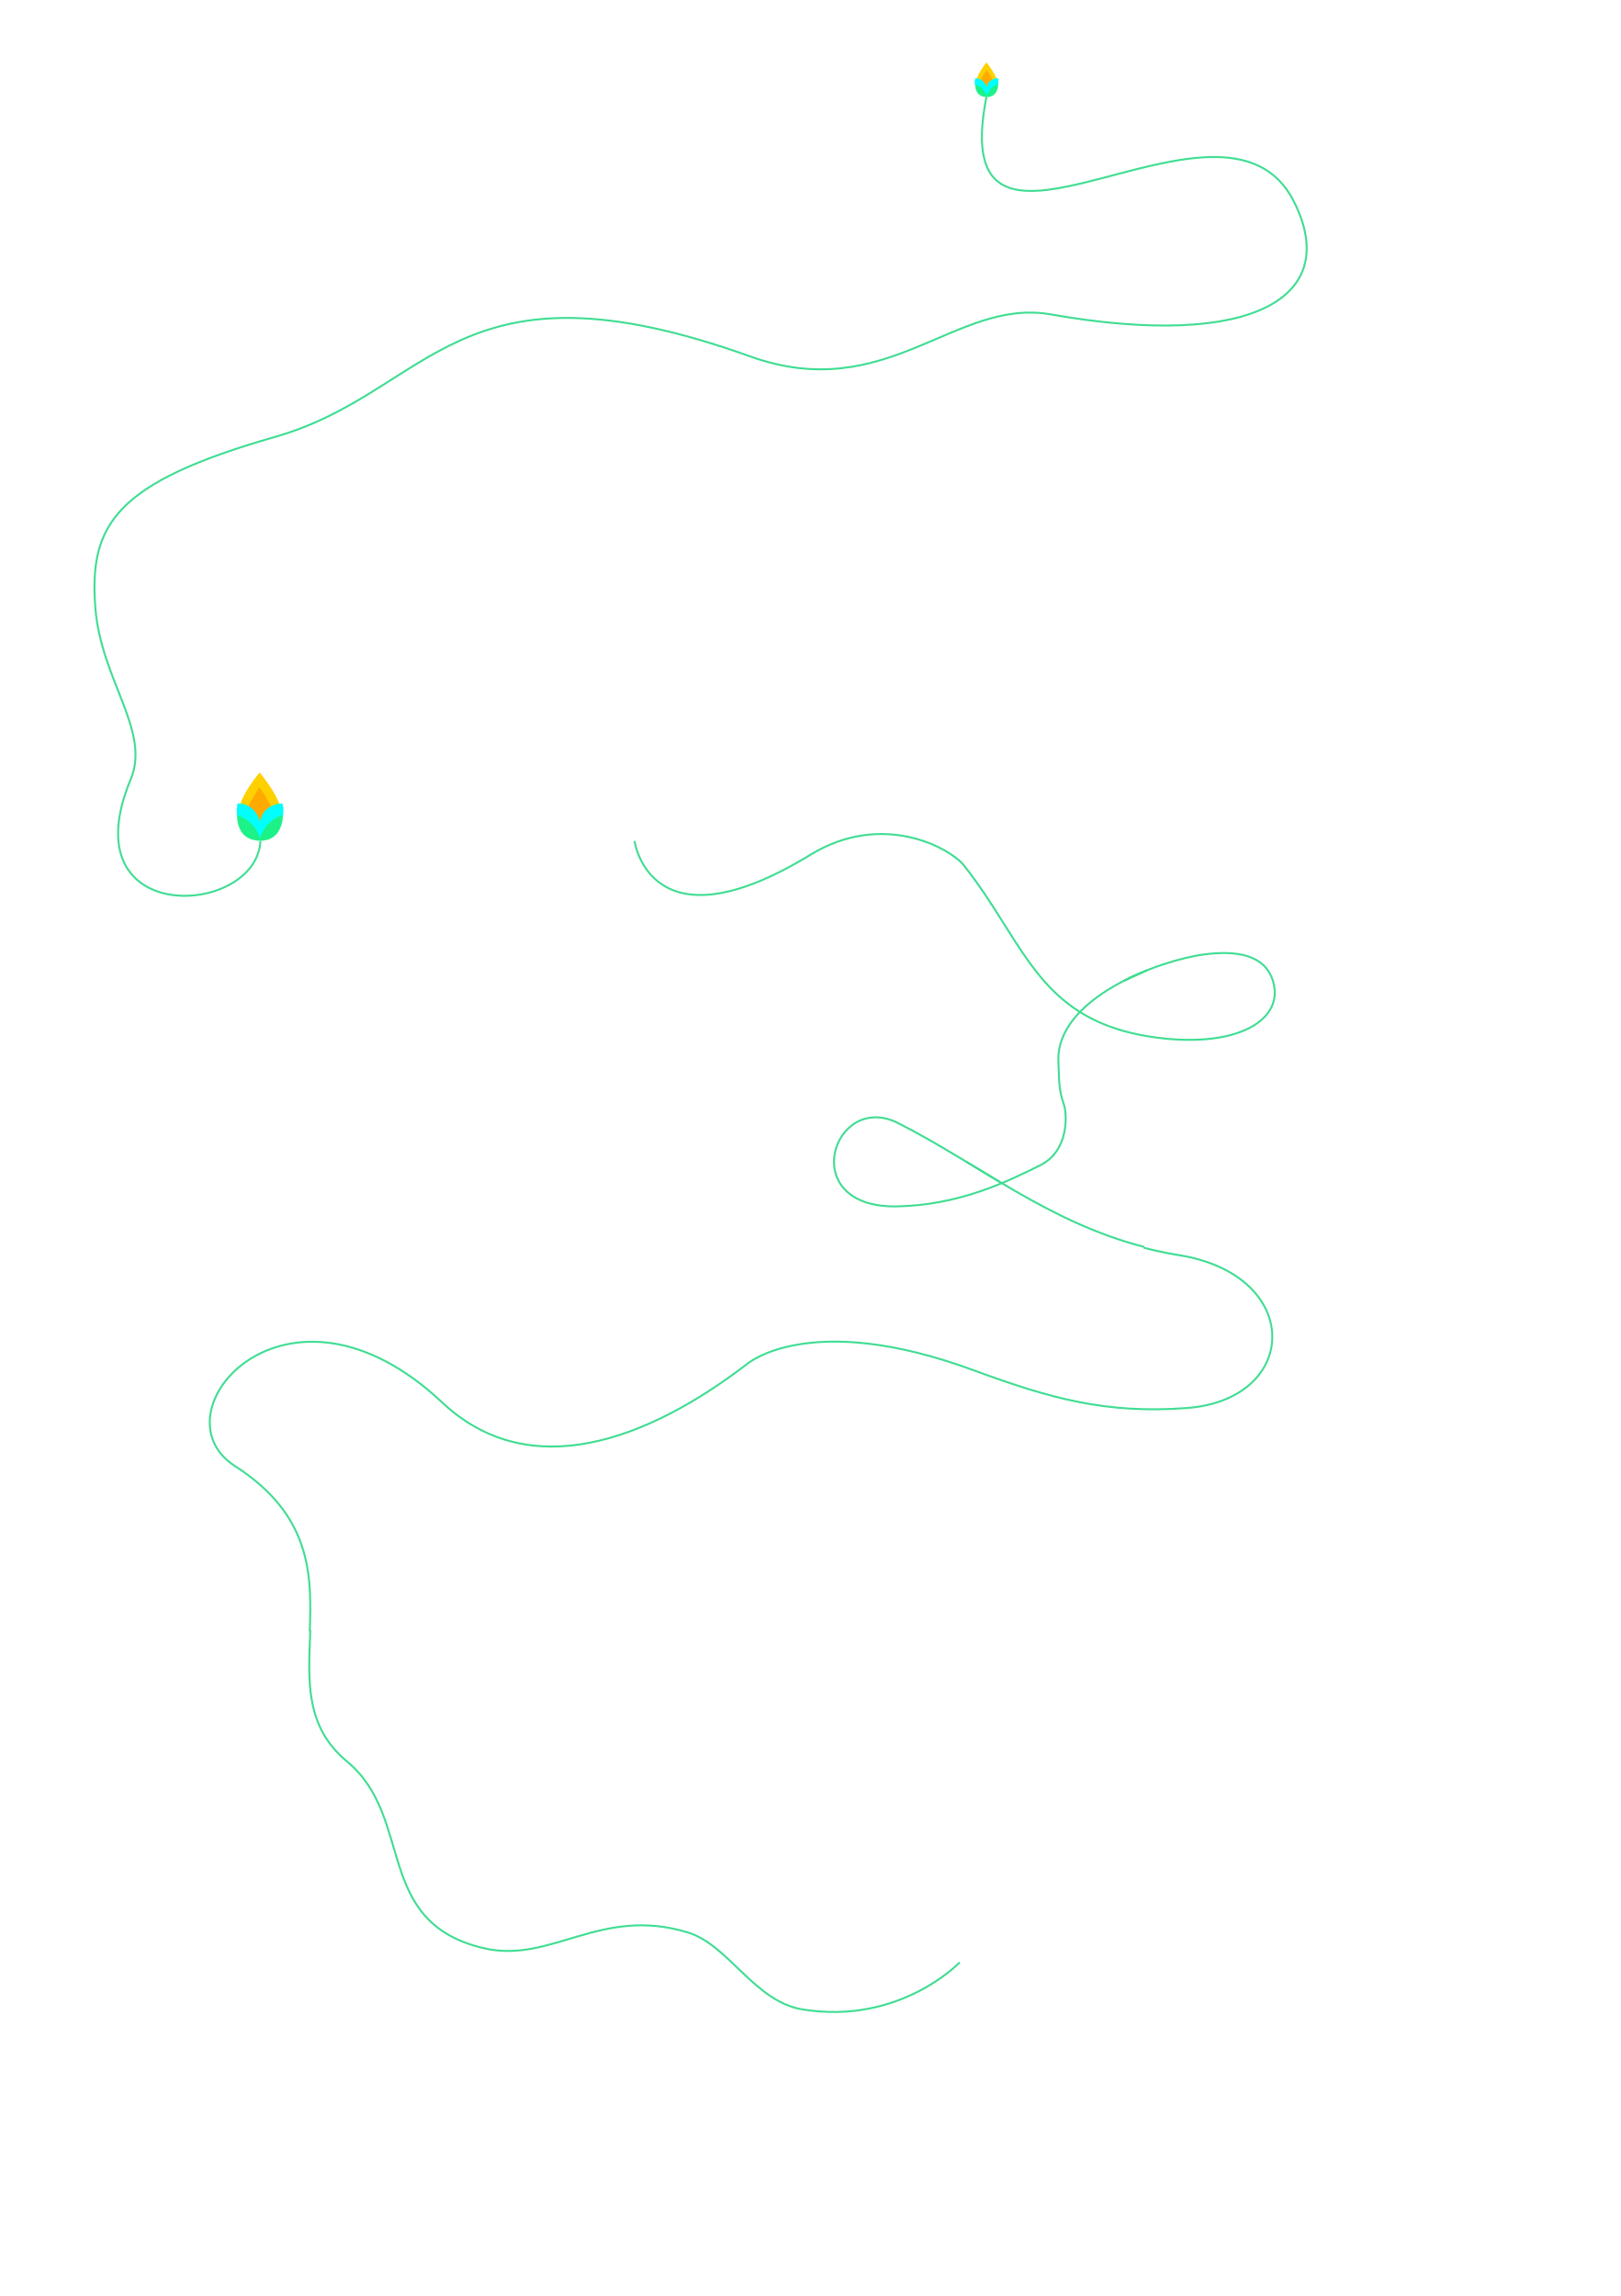
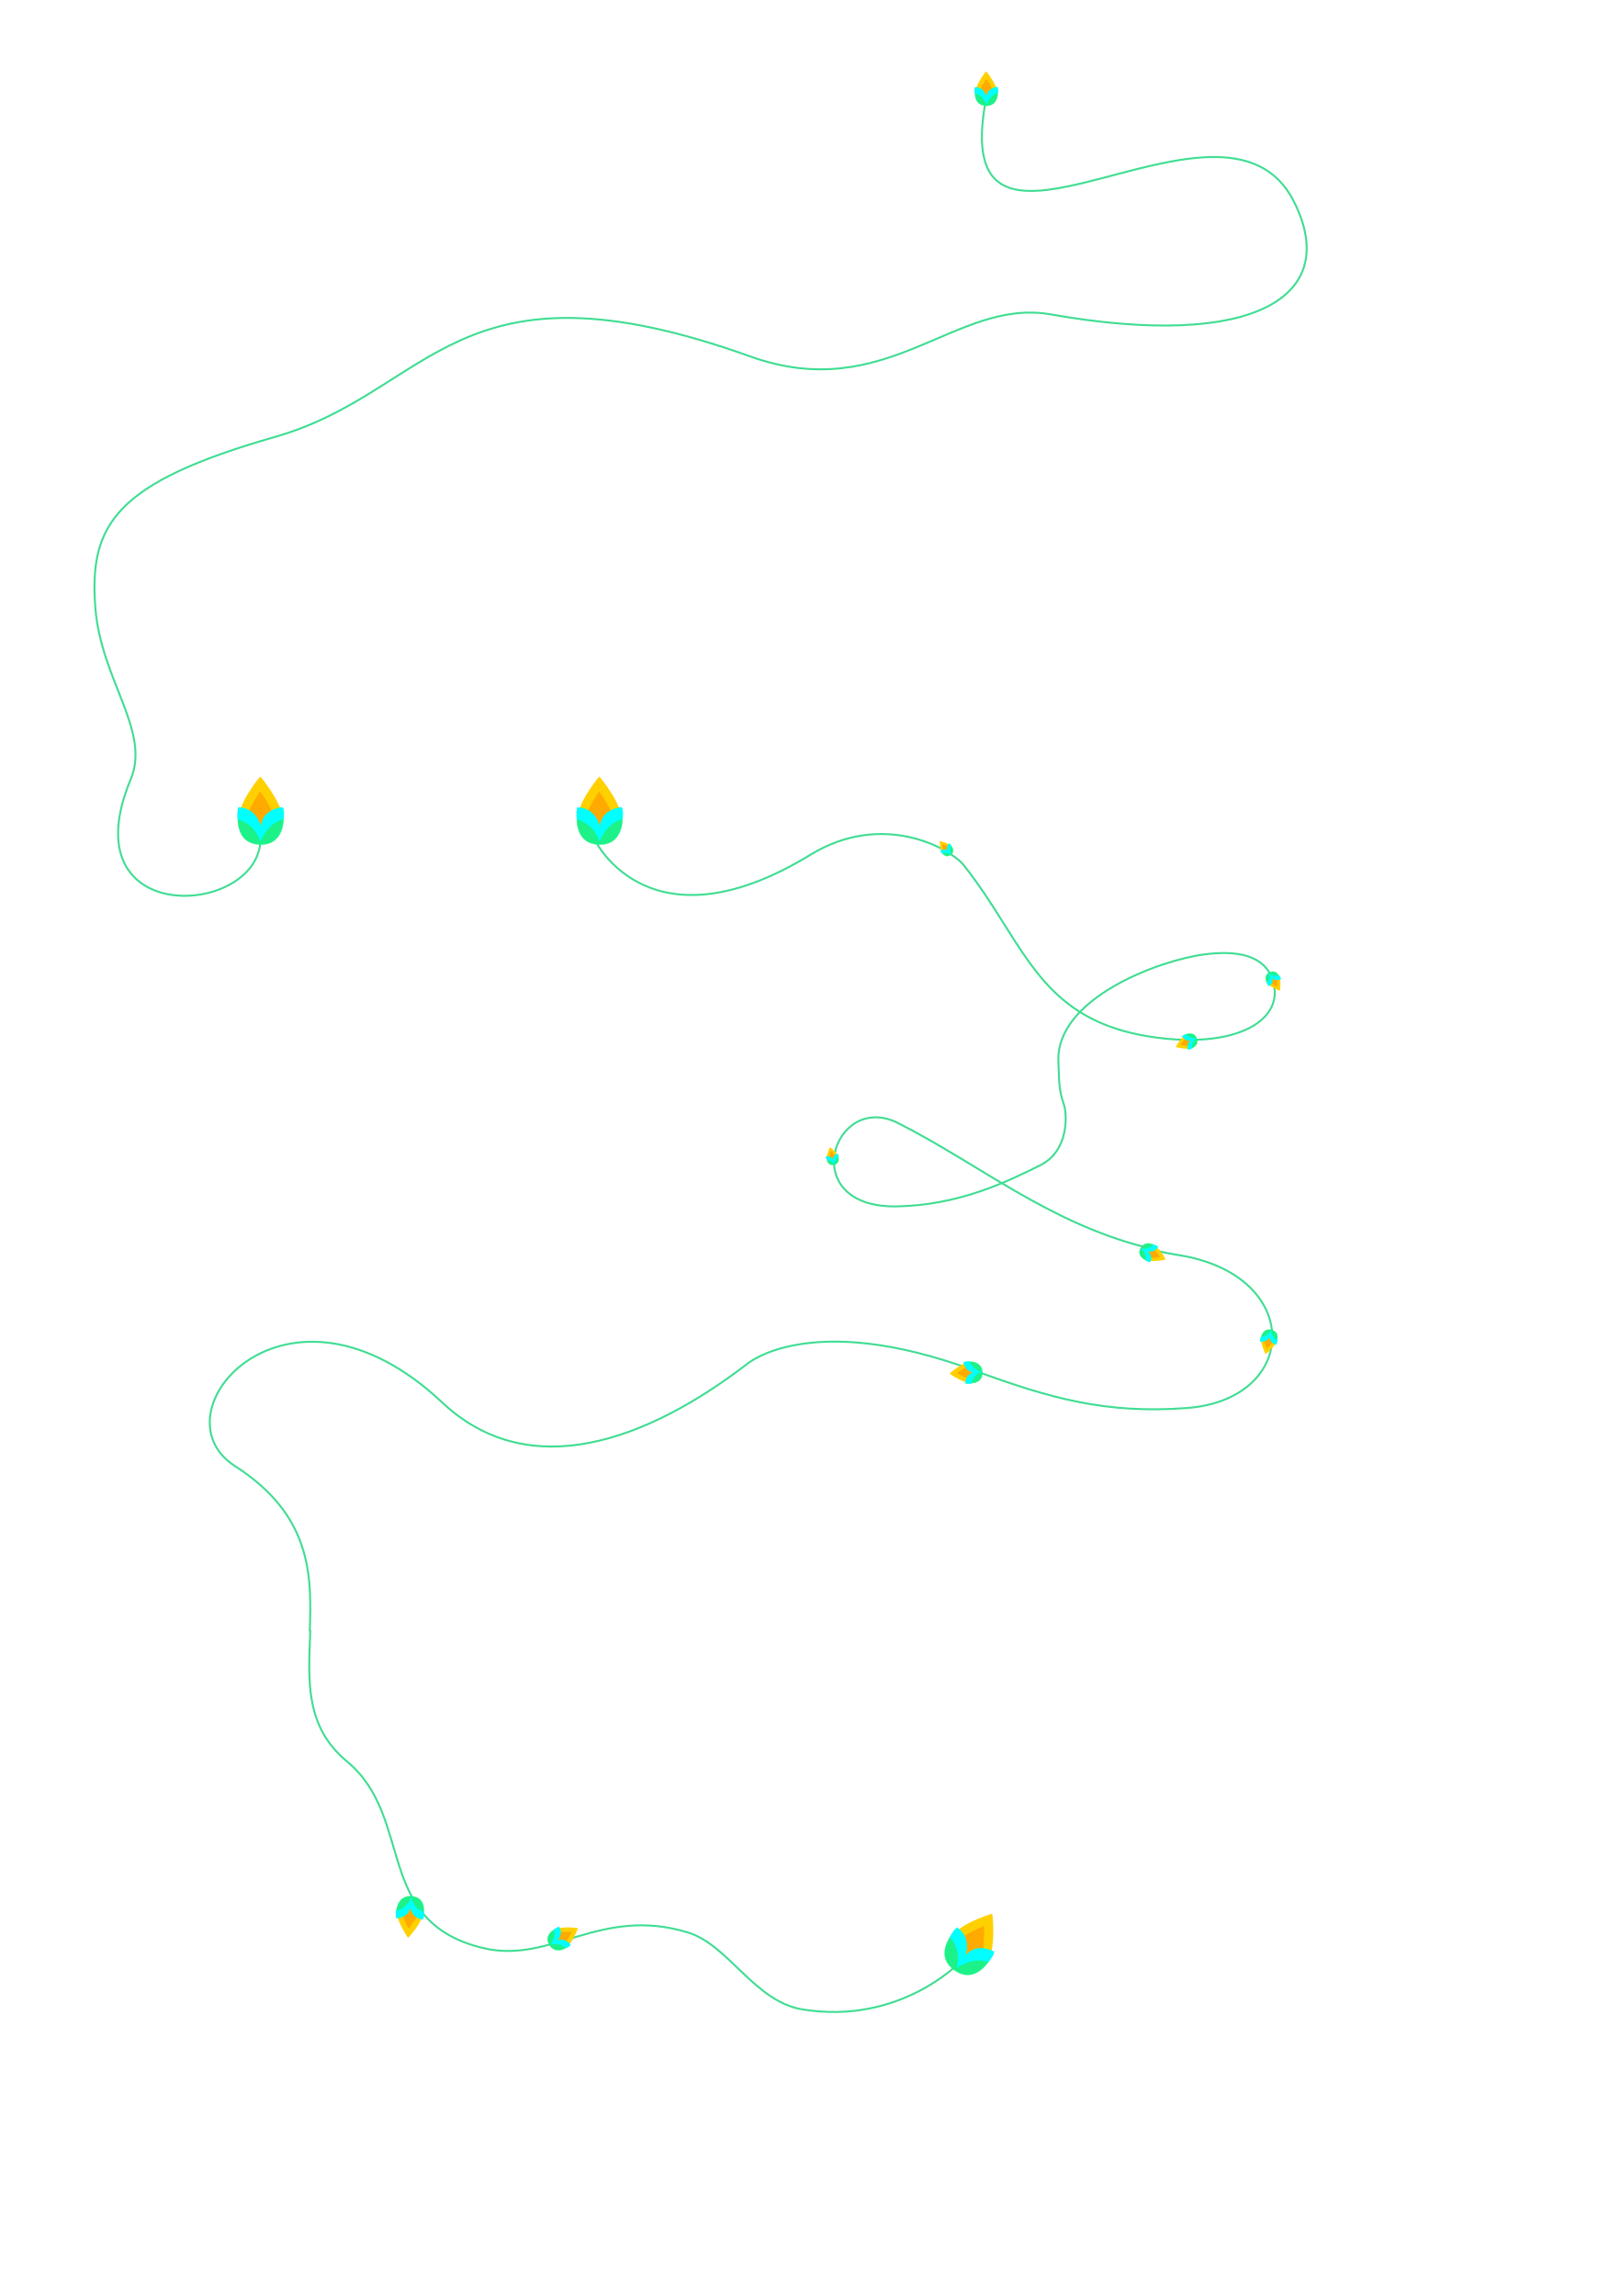
- <svg xmlns="http://www.w3.org/2000/svg" version="1.1" baseProfile="basic" x="0px" y="0px" width="8255px" height="11699px" viewBox="0 0 8255 11699" xml:space="preserve">
+ <svg xmlns="http://www.w3.org/2000/svg" version="1.1" x="0px" y="0px" width="8255px" height="11699px" viewBox="0 0 8255 11699" enable-background="new 0 0 8255 11699" xml:space="preserve">
  <g id="Comments">
    <path fill="none" stroke="#40DD92" stroke-width="10" stroke-miterlimit="10" d="M1581.214,8306.948   c-9.82,250.592-30.254,488.746,186.843,668.363c347.068,287.15,131.53,819.964,697.944,951.688c344,80,594.152-217.184,1040-80   c208,64,338.023,352.326,584,392c496,80,800-240,800-240" />
-   </g>
-   <g id="Human_touch">
-     <path fill="none" stroke="#40DD92" stroke-width="10" stroke-miterlimit="10" d="M3233,4285c0,0,78,570,897,70   c369.749-225.732,713-31,780,53c77.128,96.698,139.026,193.787,197.341,286.477" />
-   </g>
-   <g id="Bees">
    <g>
      <g>
-         <path fill="none" stroke="#40DD92" stroke-width="10" stroke-miterlimit="10" d="M5828.067,6357.963     c57.673,14.898,117.369,27.542,179.433,37.537c636.5,102.5,617.893,735.883,39,779c-409.5,30.5-693.396-48.093-1084-192     C4117,6671,3803,6953,3803,6953c-504,385-1103.602,612.343-1550,193c-792-744-1477.116,53.448-1056,324     c389.783,250.422,392.464,553.848,381.214,840.948" />
-       </g>
-     </g>
-   </g>
-   <g id="Creative">
-     <path fill="none" stroke="#40DD92" stroke-width="10" stroke-miterlimit="10" d="M5846,4943c0,0-81,36-120,55" />
-     <path fill="none" stroke="#40DD92" stroke-width="8" stroke-miterlimit="10" d="M5727.253,5888.614" />
-     <path fill="none" stroke="#40DD92" stroke-width="8" stroke-miterlimit="10" d="M5727,5787.867" />
-     <path fill="none" stroke="#40DD92" stroke-width="10" stroke-miterlimit="10" d="M5107.341,4694.477   C5293.717,4990.712,5443.508,5242.01,5937,5292c385,39,608-102,549-294c-41.257-134.26-187-156-349-135   c-230.046,29.821-761,225-744,549c4.498,85.715-1,135,29,220c11.481,32.53,33,228-122.085,305.703   C5126.991,6024.344,4881.972,6141.604,4569,6147c-519.201,8.952-323.906-592.462,8-424   c414.589,210.429,760.153,503.373,1254.067,630.963" />
-     <path fill="none" d="M5040,5051" />
-     <line fill="none" stroke="#40DD92" stroke-width="10" stroke-miterlimit="10" x1="4922.258" y1="5918.841" x2="5099.87" y2="6025.903" />
-     <path fill="none" stroke="#40DD92" stroke-width="10" stroke-miterlimit="10" d="M5726,4998c0,0,74-39,98-43" />
-   </g>
-   <g id="Followers">
-     <g>
-       <path fill="none" stroke="#40DD92" stroke-width="10" stroke-miterlimit="10" d="M5026,494c-220,1125,1209-184,1568,535    c242.841,486.359-211.653,754.225-1240,573c-488-86-833.219,464.427-1532,214c-1504-539-1616,180-2420,410    c-812.585,232.456-950,445-916,873c29.177,367.283,283,625,180,872c-317.485,761.347,642.289,702.471,661,314" />
-     </g>
-     <g>
-       <g>
-         <path fill="#FFD000" d="M5026.168,318.1c-9.186,10.019-62.275,82.263-49.808,106.808c19.807,38.995,82.205,38.215,102.088-1.276     C5090.426,399.843,5027.355,316.805,5026.168,318.1z" />
-         <path fill="#FFAA00" d="M4995.071,412.234c-1.166,1.531-1.17,4.32-1.294,6.24l-8.453,38.597c-0.208,3.225,1.19,6.346,3.736,8.337     l28.597,22.362c2.857,2.234,6.717,2.704,10.027,1.221l29.602-13.266c3.31-1.483,5.527-4.677,5.761-8.297l2.454-37.994     c0.142-2.194-0.459-4.372-1.707-6.182c0,0-19.526-45.903-37.188-66.461C5007.707,386.305,4995.071,412.234,4995.071,412.234z" />
+         <path fill="#FFD000" d="M2944.493,9824.357c-12.957-2.597-99.709-10.65-113.704,11.374     c-22.233,34.99,10.078,85.261,52.862,82.247C2909.425,9916.163,2946.167,9824.693,2944.493,9824.357z" />
+         <path fill="#FFAA00" d="M2850.777,9844.772c-1.859-0.203-4.17,1.146-5.823,1.976l-36.245,11.859     c-2.776,1.395-4.65,4.043-5.006,7.075l-4.002,34.059c-0.4,3.403,1.169,6.764,4.077,8.731l26.005,17.594     c2.908,1.967,6.677,2.219,9.792,0.652l32.702-16.436c1.888-0.949,3.386-2.493,4.252-4.384c0,0,28.095-38.113,36.152-62.421     C2878.656,9842.453,2850.777,9844.772,2850.777,9844.772z" />
        <g>
-           <path fill="#1DF288" stroke="#1DF288" stroke-width="1.2" stroke-miterlimit="10" d="M4971.247,400.401      c0,0-18.876,87.966,50.403,93.335s68.568-72.37,60.269-94.626c0,0-36.767-1.629-55.351,57.706      C5026.569,456.815,5014.594,407.527,4971.247,400.401z" />
-           <path fill="#00FFFF" stroke="#00FFFF" stroke-width="2.5" stroke-miterlimit="10" d="M4970.97,400.259      c0,0-4.134,7.219-1.375,29.752c0,0,42.079,8.238,57.658,54.802c0,0,16.114-46.13,57.679-56.664c0,0,3-19.53-1.606-28.735      c0,0-49.902,0.564-55.684,49.746C5027.641,449.16,5019.183,401.724,4970.97,400.259z" />
+           <path fill="#1DF288" stroke="#1DF288" stroke-width="1.2" stroke-miterlimit="10" d="M2848.484,9819.694      c0,0-82.407,27.344-51.695,86.182s94.712,20.557,108.927,3.026c0,0-17.31-30.635-75.865-16.94      C2829.851,9891.962,2864.581,9858.336,2848.484,9819.694z" />
+           <path fill="#00FFFF" stroke="#00FFFF" stroke-width="2.5" stroke-miterlimit="10" d="M2848.46,9819.401      c0,0-8.074,0.146-25.331,13.313c0,0,14.533,38.151-16.112,73.381c0,0,46.369-9.294,76.183,19.335c0,0,17.692-7.037,22.974-15.24      c0,0-25.791-40.232-69.442-21.071C2836.733,9889.119,2871.713,9859.246,2848.46,9819.401z" />
        </g>
      </g>
    </g>
    <g>
      <g>
-         <path fill="#FFD000" d="M1322.428,3936.793c-18.598,19.829-123.864,157.671-99.486,207.041     c38.73,78.435,163.539,78.285,204.197-0.242C1451.631,4096.288,1324.831,3934.231,1322.428,3936.793z" />
-         <path fill="#FFAA00" d="M1260.649,4118.911c-2.365,3.036-2.437,8.612-2.729,12.45l-17.779,77     c-0.49,6.446,2.236,12.718,7.283,16.757l56.686,45.37c5.664,4.533,13.372,5.561,20.025,2.668l59.502-25.862     c6.653-2.892,11.161-9.228,11.71-16.462l5.768-75.93c0.333-4.384-0.82-8.753-3.275-12.402c0,0-41.702-88.786-76.561-130.3     C1282.816,4070.8,1260.649,4118.911,1260.649,4118.911z" />
+         <path fill="#FFD000" d="M2079.451,9873.984c12.108-11.431,83.583-94.77,71.13-125.203     c-19.784-48.351-95.012-51.744-123.079-5.555C2010.595,9771.051,2077.886,9875.462,2079.451,9873.984z" />
+         <path fill="#FFAA00" d="M2126.725,9762.748c1.563-1.764,1.86-5.122,2.209-7.427l14.208-45.908     c0.588-3.871-0.771-7.727-3.629-10.302l-32.106-28.925c-3.208-2.89-7.807-3.724-11.948-2.167l-37.034,13.925     c-4.141,1.557-7.145,5.25-7.804,9.594l-6.921,45.599c-0.4,2.633,0.097,5.298,1.411,7.565c0,0,18.725,56.652,37.851,82.644     C2108.801,9793.105,2126.725,9762.748,2126.725,9762.748z" />
        <g>
-           <path fill="#1DF288" stroke="#1DF288" stroke-width="1.2" stroke-miterlimit="10" d="M1213.27,4094.707      c0,0-39.739,175.499,98.692,187.801s138.767-143.183,122.673-187.881c0,0-73.495-4.089-112.002,114.156      C1322.634,4208.783,1299.8,4109.94,1213.27,4094.707z" />
-           <path fill="#00FFFF" stroke="#00FFFF" stroke-width="2.5" stroke-miterlimit="10" d="M1212.719,4094.418      c0,0-8.431,14.344-3.425,59.471c0,0,83.969,17.428,114.072,110.903c0,0,33.271-91.891,116.635-112.02      c0,0,6.441-38.991-2.564-57.503c0,0-99.813,0-112.487,98.228C1324.95,4193.498,1309.107,4098.438,1212.719,4094.418z" />
+           <path fill="#1DF288" stroke="#1DF288" stroke-width="1.2" stroke-miterlimit="10" d="M2154.182,9778.658      c0,0,31.912-104.655-50.961-115.935c-82.873-11.278-90.129,82.415-82.457,109.803c0,0,44.109,4.516,72.681-65.67      C2093.444,9706.856,2102.722,9767.062,2154.182,9778.658z" />
+           <path fill="#00FFFF" stroke="#00FFFF" stroke-width="2.5" stroke-miterlimit="10" d="M2154.5,9778.847      c0,0,5.732-8.408,4.762-35.744c0,0-49.817-12.848-63.719-70.021c0,0-24.221,54.449-75.377,64.253c0,0-5.651,23.317-1.064,34.726      c0,0,60.156,2.786,72.251-56.057C2091.354,9716.004,2096.591,9773.733,2154.5,9778.847z" />
        </g>
      </g>
-       <path fill="none" stroke="#42210B" stroke-width="0.5" stroke-miterlimit="10" d="M1164.141,4093.686" />
    </g>
  </g>
+   <g id="Bees">
+     <g>
+       <path fill="none" stroke="#40DD92" stroke-width="10" stroke-miterlimit="10" d="M5828.067,6357.963    c57.673,14.898,117.369,27.542,179.433,37.537c636.5,102.5,617.893,735.883,39,779c-409.5,30.5-693.396-48.093-1084-192    C4117,6671,3803,6953,3803,6953c-504,385-1103.602,612.343-1550,193c-792-744-1477.116,53.448-1056,324    c389.783,250.422,392.464,553.848,381.214,840.948" />
+     </g>
+     <g>
+       <g>
+         <path fill="#FFD000" d="M5938.998,6417.639c-4.021-9.519-37.629-69.246-59.739-68.864c-35.126,0.608-56.432,43.156-34.859,69.612     C5857.395,6434.324,5939.517,6418.869,5938.998,6417.639z" />
+         <path fill="#FFAA00" d="M5881.861,6365.622c-0.699-1.293-2.712-2.212-4.057-2.928l-24.934-18.416     c-2.258-1.201-5.004-1.279-7.335-0.208l-26.186,12.032c-2.616,1.202-4.309,3.664-4.396,6.395l-0.787,24.424     c-0.088,2.731,1.443,5.284,3.977,6.632l26.601,14.151c1.536,0.817,3.321,1.125,5.066,0.875c0,0,40.021,1.854,61.069-3.361     C5896.172,6382.708,5881.861,6365.622,5881.861,6365.622z" />
+         <g>
+           <path fill="#1DF288" stroke="#1DF288" stroke-width="1.2" stroke-miterlimit="10" d="M5898.763,6353.364      c0,0-56.962-41.706-85.124,3.485c-28.162,45.192,28.273,70.26,47.268,71.951c0,0,14.063-24.385-22.308-56.482      C5838.6,6372.318,5878.42,6380.401,5898.763,6353.364z" />
+           <path fill="#00FFFF" stroke="#00FFFF" stroke-width="2.5" stroke-miterlimit="10" d="M5898.962,6353.223      c0,0-3.769-5.175-21.021-10.711c0,0-20.703,25.813-59.816,21.067c0,0,27.692,26.083,20.738,57.718      c0,0,13.064,8.452,21.332,8.355c0,0,17.082-34.008-16.438-54.091C5843.756,6375.56,5881.006,6385.418,5898.962,6353.223z" />
+         </g>
+       </g>
+     </g>
+     <g>
+       <g>
+         <path fill="#FFD000" d="M6448.513,6899.895c8.186-5.683,57.918-48.612,53.267-67.731c-7.389-30.375-51.598-39.101-72.33-14.276     C6416.962,6832.841,6447.455,6900.629,6448.513,6899.895z" />
+         <path fill="#FFAA00" d="M6486.417,6838.298c1.083-0.904,1.558-2.865,1.971-4.198l12.506-25.895     c0.693-2.238,0.234-4.641-1.228-6.419l-16.415-19.981c-1.64-1.997-4.287-2.901-6.876-2.349l-23.157,4.932     c-2.589,0.552-4.696,2.468-5.474,4.98l-8.167,26.363c-0.472,1.522-0.416,3.144,0.159,4.603c0,0,6.021,35.193,15.017,52.28     C6473.101,6854.659,6486.417,6838.298,6486.417,6838.298z" />
+         <g>
+           <path fill="#1DF288" stroke="#1DF288" stroke-width="1.2" stroke-miterlimit="10" d="M6501.243,6850.163      c0,0,28.227-59.075-19.802-73.148c-48.029-14.074-60.688,40.717-58.594,57.607c0,0,25.696,6.61,48.869-32.367      C6471.715,6802.255,6471.83,6838.707,6501.243,6850.163z" />
+           <path fill="#00FFFF" stroke="#00FFFF" stroke-width="2.5" stroke-miterlimit="10" d="M6501.415,6850.303      c0,0,4.143-4.464,6.009-20.725c0,0-28.33-12.05-31.45-47.12c0,0-19.193,30.055-50.337,31.288c0,0-5.426,13.292-3.73,20.452      c0,0,35.345,7.021,47.756-26.717C6469.663,6807.48,6467.606,6842.107,6501.415,6850.303z" />
+         </g>
+       </g>
+     </g>
+     <g>
+       <g>
+         <path fill="#FFD000" d="M4838.777,6999.457c10.174,8.232,82.587,55.164,104.986,42.271c35.586-20.482,30.338-79.436-8.584-96.452     C4911.732,6935.025,4837.463,6998.393,4838.777,6999.457z" />
+         <path fill="#FFAA00" d="M4930.381,7024.61c1.538,1.033,4.185,0.911,6.017,0.942l37.249,6.251     c3.077,0.051,5.938-1.411,7.644-3.908l19.162-28.042c1.915-2.802,2.082-6.471,0.435-9.534l-14.731-27.386     c-1.647-3.063-4.838-5.015-8.292-5.073l-36.244-0.607c-2.093-0.035-4.117,0.632-5.745,1.893c0,0-42.164,20.528-60.403,38.152     C4904.855,7013.834,4930.381,7024.61,4930.381,7024.61z" />
+         <g>
+           <path fill="#1DF288" stroke="#1DF288" stroke-width="1.2" stroke-miterlimit="10" d="M4920.87,7047.667      c0,0,84.866,13.878,84.958-51.857c0.092-65.736-73.65-61.559-94.178-52.71c0,0,1.11,34.832,58.776,49.725      C4970.426,6992.824,4924.503,7006.367,4920.87,7047.667z" />
+           <path fill="#00FFFF" stroke="#00FFFF" stroke-width="2.5" stroke-miterlimit="10" d="M4920.755,7047.935      c0,0,7.151,3.583,28.342-0.041c0,0,4.781-40.151,47.856-56.978c0,0-44.953-13.154-57.956-51.973c0,0-18.756-1.955-27.161,2.814      c0,0,4.14,47.15,51.244,50.398C4963.082,6992.156,4918.664,7002.291,4920.755,7047.935z" />
+         </g>
+       </g>
+     </g>
+   </g>
+   <g id="Followers">
+     <path fill="none" stroke="#40DD92" stroke-width="10" stroke-miterlimit="10" d="M5026,494c-220,1125,1209-184,1568,535   c242.841,486.359-211.653,754.225-1240,573c-488-86-833.219,464.427-1532,214c-1504-539-1616,180-2420,410   c-812.585,232.456-950,445-916,873c29.177,367.283,283,625,180,872c-317.485,761.347,642.289,702.471,661,314" />
+     <g>
+       <g>
+         <path fill="#FFD000" d="M5024.616,363.242c-9.186,10.019-62.275,82.263-49.808,106.808     c19.807,38.995,82.205,38.215,102.088-1.276C5088.873,444.986,5025.803,361.947,5024.616,363.242z" />
+         <path fill="#FFAA00" d="M4993.519,457.376c-1.166,1.531-1.17,4.32-1.294,6.24l-8.453,38.597c-0.208,3.225,1.19,6.346,3.736,8.337     l28.597,22.362c2.857,2.234,6.717,2.704,10.027,1.221l29.602-13.266c3.31-1.483,5.527-4.677,5.761-8.297l2.454-37.994     c0.142-2.194-0.459-4.372-1.707-6.182c0,0-19.526-45.903-37.188-66.461C5006.154,431.447,4993.519,457.376,4993.519,457.376z" />
+         <g>
+           <path fill="#1DF288" stroke="#1DF288" stroke-width="1.2" stroke-miterlimit="10" d="M4969.694,445.543      c0,0-18.876,87.966,50.403,93.334c69.279,5.368,68.568-72.37,60.269-94.626c0,0-36.767-1.629-55.351,57.706      C5025.016,501.958,5013.042,452.669,4969.694,445.543z" />
+           <path fill="#00FFFF" stroke="#00FFFF" stroke-width="2.5" stroke-miterlimit="10" d="M4969.417,445.402      c0,0-4.134,7.219-1.375,29.752c0,0,42.079,8.238,57.658,54.802c0,0,16.114-46.13,57.679-56.664c0,0,3-19.53-1.606-28.735      c0,0-49.902,0.564-55.684,49.746C5026.088,494.303,5017.63,446.867,4969.417,445.402z" />
+         </g>
+       </g>
+     </g>
+   </g>
+   <g id="Human_touch">
+     <path fill="none" stroke="#40DD92" stroke-width="10" stroke-miterlimit="10" d="M3034,4285c0,0,277,570,1096,70   c369.749-225.732,713-31,780,53c77.128,96.698,139.026,193.787,197.341,286.477" />
+     <g id="petal-blink-1">
+       <g>
+         <path fill="#FFD000" d="M4788.251,4285.714c-0.426,6.918,1.715,52.583,14.532,58.311c20.362,9.099,44.84-11.232,40.049-33.262     C4839.946,4297.491,4788.307,4284.82,4788.251,4285.714z" />
+         <path fill="#FFAA00" d="M4806.132,4332.998c0.03,0.981,0.922,2.087,1.49,2.888l9.034,18.009c0.953,1.345,2.508,2.133,4.156,2.105     l18.509-0.313c1.849-0.031,3.529-1.083,4.365-2.733l7.475-14.756c0.836-1.65,0.69-3.627-0.378-5.137l-11.219-15.845     c-0.648-0.915-1.585-1.585-2.66-1.902c0,0-22.467-11.927-36.063-14.406C4802.82,4318.668,4806.132,4332.998,4806.132,4332.998z" />
+         <g>
+           <path fill="#1DF288" stroke="#1DF288" stroke-width="1.2" stroke-miterlimit="10" d="M4792.894,4335.953      c0,0,20.745,40.918,49.923,20.817c29.179-20.102,3.953-50.682-6.477-56.84c0,0-15.094,11.152-3.42,40.63      C4832.919,4340.56,4812.359,4324.869,4792.894,4335.953z" />
+           <path fill="#00FFFF" stroke="#00FFFF" stroke-width="2.5" stroke-miterlimit="10" d="M4792.738,4335.986      c0,0,0.678,4.188,9.001,12.232c0,0,19.32-10.237,40.434,3.218c0,0-8.415-23.452,4.677-40.964c0,0-5.078-8.703-9.856-10.873      c0,0-19.596,16.236-6.106,37.582C4830.888,4337.182,4812.315,4321.097,4792.738,4335.986z" />
+         </g>
+       </g>
+     </g>
+     <g>
+       <g>
+         <g>
+           <path fill="#FFD000" d="M3053.241,3957.117c-18.598,19.829-123.864,157.67-99.486,207.041      c38.73,78.435,163.539,78.285,204.197-0.242C3182.444,4116.612,3055.644,3954.555,3053.241,3957.117z" />
+           <path fill="#FFAA00" d="M2991.462,4139.235c-2.365,3.036-2.437,8.612-2.729,12.45l-17.779,77      c-0.49,6.446,2.236,12.718,7.283,16.757l56.686,45.37c5.664,4.533,13.372,5.561,20.025,2.668l59.502-25.862      c6.653-2.892,11.16-9.228,11.71-16.462l5.768-75.93c0.333-4.384-0.821-8.753-3.275-12.402c0,0-41.702-88.786-76.561-130.3      C3013.629,4091.124,2991.462,4139.235,2991.462,4139.235z" />
+           <g>
+             <path fill="#1DF288" stroke="#1DF288" stroke-width="1.2" stroke-miterlimit="10" d="M2944.083,4115.031       c0,0-39.739,175.499,98.692,187.801c138.431,12.303,138.768-143.183,122.674-187.881c0,0-73.495-4.088-112.002,114.156       C3053.447,4229.107,3030.613,4130.265,2944.083,4115.031z" />
+             <path fill="#00FFFF" stroke="#00FFFF" stroke-width="2.5" stroke-miterlimit="10" d="M2943.532,4114.743       c0,0-8.431,14.344-3.425,59.471c0,0,83.969,17.428,114.072,110.903c0,0,33.271-91.891,116.635-112.02       c0,0,6.441-38.991-2.563-57.503c0,0-99.813,0-112.487,98.228C3055.763,4213.822,3039.92,4118.763,2943.532,4114.743z" />
+           </g>
+         </g>
+         <path fill="none" stroke="#42210B" stroke-width="0.5" stroke-miterlimit="10" d="M2894.954,4114.01" />
+       </g>
+     </g>
+     <g>
+       <g>
+         <path fill="#FFD000" d="M1325.878,3957.117c-18.598,19.829-123.864,157.67-99.486,207.041     c38.73,78.435,163.539,78.285,204.197-0.242C1455.081,4116.612,1328.281,3954.555,1325.878,3957.117z" />
+         <path fill="#FFAA00" d="M1264.099,4139.235c-2.365,3.036-2.437,8.612-2.729,12.45l-17.779,77     c-0.49,6.446,2.236,12.718,7.283,16.757l56.686,45.37c5.664,4.533,13.372,5.561,20.025,2.668l59.502-25.862     c6.653-2.892,11.161-9.228,11.71-16.462l5.768-75.93c0.333-4.384-0.82-8.753-3.275-12.402c0,0-41.702-88.786-76.561-130.3     C1286.266,4091.124,1264.099,4139.235,1264.099,4139.235z" />
+         <g>
+           <path fill="#1DF288" stroke="#1DF288" stroke-width="1.2" stroke-miterlimit="10" d="M1216.72,4115.031      c0,0-39.739,175.499,98.692,187.801s138.767-143.183,122.673-187.881c0,0-73.495-4.088-112.002,114.156      C1326.084,4229.107,1303.25,4130.265,1216.72,4115.031z" />
+           <path fill="#00FFFF" stroke="#00FFFF" stroke-width="2.5" stroke-miterlimit="10" d="M1216.169,4114.743      c0,0-8.431,14.344-3.425,59.471c0,0,83.969,17.428,114.072,110.903c0,0,33.271-91.891,116.635-112.02      c0,0,6.441-38.991-2.564-57.503c0,0-99.813,0-112.487,98.228C1328.401,4213.822,1312.557,4118.763,1216.169,4114.743z" />
+         </g>
+       </g>
+       <path fill="none" stroke="#42210B" stroke-width="0.5" stroke-miterlimit="10" d="M1167.591,4114.01" />
+     </g>
+     <g>
+       <g>
+         <path fill="#FFD000" d="M5055.299,9751.047c-26.433,6.357-190.104,63.742-196.843,118.39     c-10.708,86.818,93.677,155.235,170.781,111.938C5075.683,9955.293,5058.714,9750.225,5055.299,9751.047z" />
+         <path fill="#FFAA00" d="M4903.654,9869.315c-3.645,1.238-6.767,5.859-9.118,8.906l-57.145,54.586     c-3.949,5.118-5.115,11.856-3.116,18.004l22.457,69.046c2.244,6.899,8.121,11.99,15.27,13.228l63.929,11.064     c7.148,1.237,14.395-1.582,18.827-7.326l46.519-60.288c2.687-3.481,4.122-7.766,4.074-12.163c0,0,13.909-97.101,7.575-150.938     C4948.601,9841.282,4903.654,9869.315,4903.654,9869.315z" />
+         <g>
+           <path fill="#1DF288" stroke="#1DF288" stroke-width="1.2" stroke-miterlimit="10" d="M4877.352,9823.068      c0,0-129.591,124.841-20.659,211.146c108.931,86.305,194.601-43.45,205.699-89.644c0,0-59.175-43.779-156.292,33.892      C4906.099,9978.463,4941.299,9883.319,4877.352,9823.068z" />
+           <path fill="#00FFFF" stroke="#00FFFF" stroke-width="2.5" stroke-miterlimit="10" d="M4877.05,9822.525      c0,0-14.923,7.356-35.522,47.819c0,0,60.603,60.679,34.424,155.328c0,0,78.27-58.522,158.992-29.563      c0,0,26.795-29.047,29.437-49.463c0,0-83.414-54.815-147.951,20.313C4916.429,9966.961,4955.394,9878.818,4877.05,9822.525z" />
+         </g>
+       </g>
+       <path fill="none" stroke="#42210B" stroke-width="0.5" stroke-miterlimit="10" d="M4836.855,9795.234" />
+     </g>
+   </g>
+   <g id="Creative">
+     <path fill="none" stroke="#40DD92" stroke-width="10" stroke-miterlimit="10" d="M5107.341,4694.477   C5293.717,4990.712,5443.508,5242.01,5937,5292c385,39,608-102,549-294c-41.257-134.26-187-156-349-135   c-230.046,29.821-761,225-744,549c4.498,85.715-1,135,29,220c11.481,32.53,33,228-122.085,305.703   C5126.991,6024.344,4881.972,6141.604,4569,6147c-519.201,8.952-323.906-592.462,8-424   c414.589,210.429,760.153,503.373,1254.067,630.963" />
+     <g id="petal-blink-4">
+       <g>
+         <path fill="#FFD000" d="M4229.519,5845.271c-3.577,6.156-22.643,49.073-13.512,60.234c14.506,17.733,46.346,10.339,52.093-12.096     C4271.562,5879.895,4229.981,5844.476,4229.519,5845.271z" />
+         <path fill="#FFAA00" d="M4224.16,5896.924c-0.424,0.914-0.114,2.341,0.038,3.338l0.001,20.697     c0.255,1.674,1.32,3.114,2.846,3.847l17.139,8.236c1.712,0.823,3.74,0.631,5.267-0.499l13.66-10.106     c1.527-1.13,2.304-3.013,2.018-4.891l-3.003-19.716c-0.173-1.139-0.725-2.186-1.566-2.972c0,0-15.137-21.299-26.479-29.838     C4227.719,5882.24,4224.16,5896.924,4224.16,5896.924z" />
+         <g>
+           <path fill="#1DF288" stroke="#1DF288" stroke-width="1.2" stroke-miterlimit="10" d="M4210.643,5893.54      c0,0,0.203,47.126,36.253,42.107c36.05-5.019,26.972-44.716,20.231-55.174c0,0-18.996,3.288-21.853,35.732      C4245.274,5916.205,4233.622,5892.327,4210.643,5893.54z" />
+           <path fill="#00FFFF" stroke="#00FFFF" stroke-width="2.5" stroke-miterlimit="10" d="M4210.485,5893.499      c0,0-1.306,4.157,2.631,15.378c0,0,22.455-0.501,35.645,21.578c0,0,3.075-25.41,23.161-35.46c0,0-0.654-10.329-4.043-14.522      c0,0-25.471,5.883-22.916,31.696C4244.964,5912.167,4235.319,5888.844,4210.485,5893.499z" />
+         </g>
+       </g>
+     </g>
+     <g id="petal-blink-2">
+       <g>
+         <path fill="#FFD000" d="M6521.45,5048.651c1.768-8.13,7.564-62.696-6.596-71.83c-22.495-14.511-55.247,5.14-53.584,32.15     C6462.271,5025.242,6521.222,5049.701,6521.45,5048.651z" />
+         <path fill="#FFAA00" d="M6508.869,4989.291c0.144-1.169-0.713-2.645-1.24-3.698l-7.431-23.014     c-0.884-1.77-2.586-2.988-4.546-3.256l-22.015-3.007c-2.2-0.3-4.385,0.641-5.678,2.446l-11.562,16.141     c-1.293,1.805-1.481,4.177-0.488,6.163l10.417,20.846c0.602,1.204,1.591,2.17,2.809,2.742c0,0,24.477,18.251,40.154,23.675     C6510.182,5006.896,6508.869,4989.291,6508.869,4989.291z" />
+         <g>
+           <path fill="#1DF288" stroke="#1DF288" stroke-width="1.2" stroke-miterlimit="10" d="M6525.114,4988.202      c0,0-17.141-52.331-55.427-33.809s-13.942,59.405-2.692,68.614c0,0,19.943-10.475,11.474-47.577      C6478.469,4975.43,6499.997,4997.798,6525.114,4988.202z" />
+           <path fill="#00FFFF" stroke="#00FFFF" stroke-width="2.5" stroke-miterlimit="10" d="M6525.304,4988.191      c0,0-0.04-5.091-8.446-16.155c0,0-24.789,8.618-47.382-11.199c0,0,5.702,29.359-13.026,47.744c0,0,4.435,11.251,9.709,14.698      c0,0,26.211-15.684,14.104-43.471C6480.263,4979.808,6499.36,5002.281,6525.304,4988.191z" />
+         </g>
+       </g>
+     </g>
+     <g id="petal-blink-3">
+       <g>
+         <path fill="#FFD000" d="M5990.919,5334.562c8.406,3.041,65.695,16.989,77.44,3.21c18.66-21.891,2.397-59.572-26.606-61.65     C6024.282,5274.87,5989.833,5334.168,5990.919,5334.562z" />
+         <path fill="#FFAA00" d="M6055.931,5329.62c1.225,0.32,2.918-0.383,4.116-0.793l25.569-4.635c2.011-0.69,3.551-2.328,4.115-4.377     l6.339-23.018c0.633-2.3-0.058-4.762-1.796-6.396l-15.544-14.613c-1.738-1.634-4.237-2.172-6.494-1.398l-23.685,8.124     c-1.368,0.469-2.538,1.385-3.321,2.601c0,0-22.925,23.468-30.936,39.392C6036.994,5328.51,6055.931,5329.62,6055.931,5329.62z" />
+         <g>
+           <path fill="#1DF288" stroke="#1DF288" stroke-width="1.2" stroke-miterlimit="10" d="M6054.776,5347.077      c0,0,58.176-10.8,43.905-54.214c-14.271-43.414-61.282-23.312-72.692-12.643c0,0,8.314,22.731,49.036,18.999      C6075.025,5299.218,6048.134,5318.959,6054.776,5347.077z" />
+           <path fill="#00FFFF" stroke="#00FFFF" stroke-width="2.5" stroke-miterlimit="10" d="M6054.761,5347.28      c0,0,5.428,0.683,18.41-6.693c0,0-5.646-27.629,18.678-48.868c0,0-32.08,1.89-48.993-20.676c0,0-12.615,3.121-17.037,8.246      c0,0,12.969,30.15,44.288,21.215C6070.106,5300.505,6043.451,5317.643,6054.761,5347.28z" />
+         </g>
+       </g>
+     </g>
+   </g>
+   <g id="Alternate_hand" display="none">
+ </g>
</svg>
